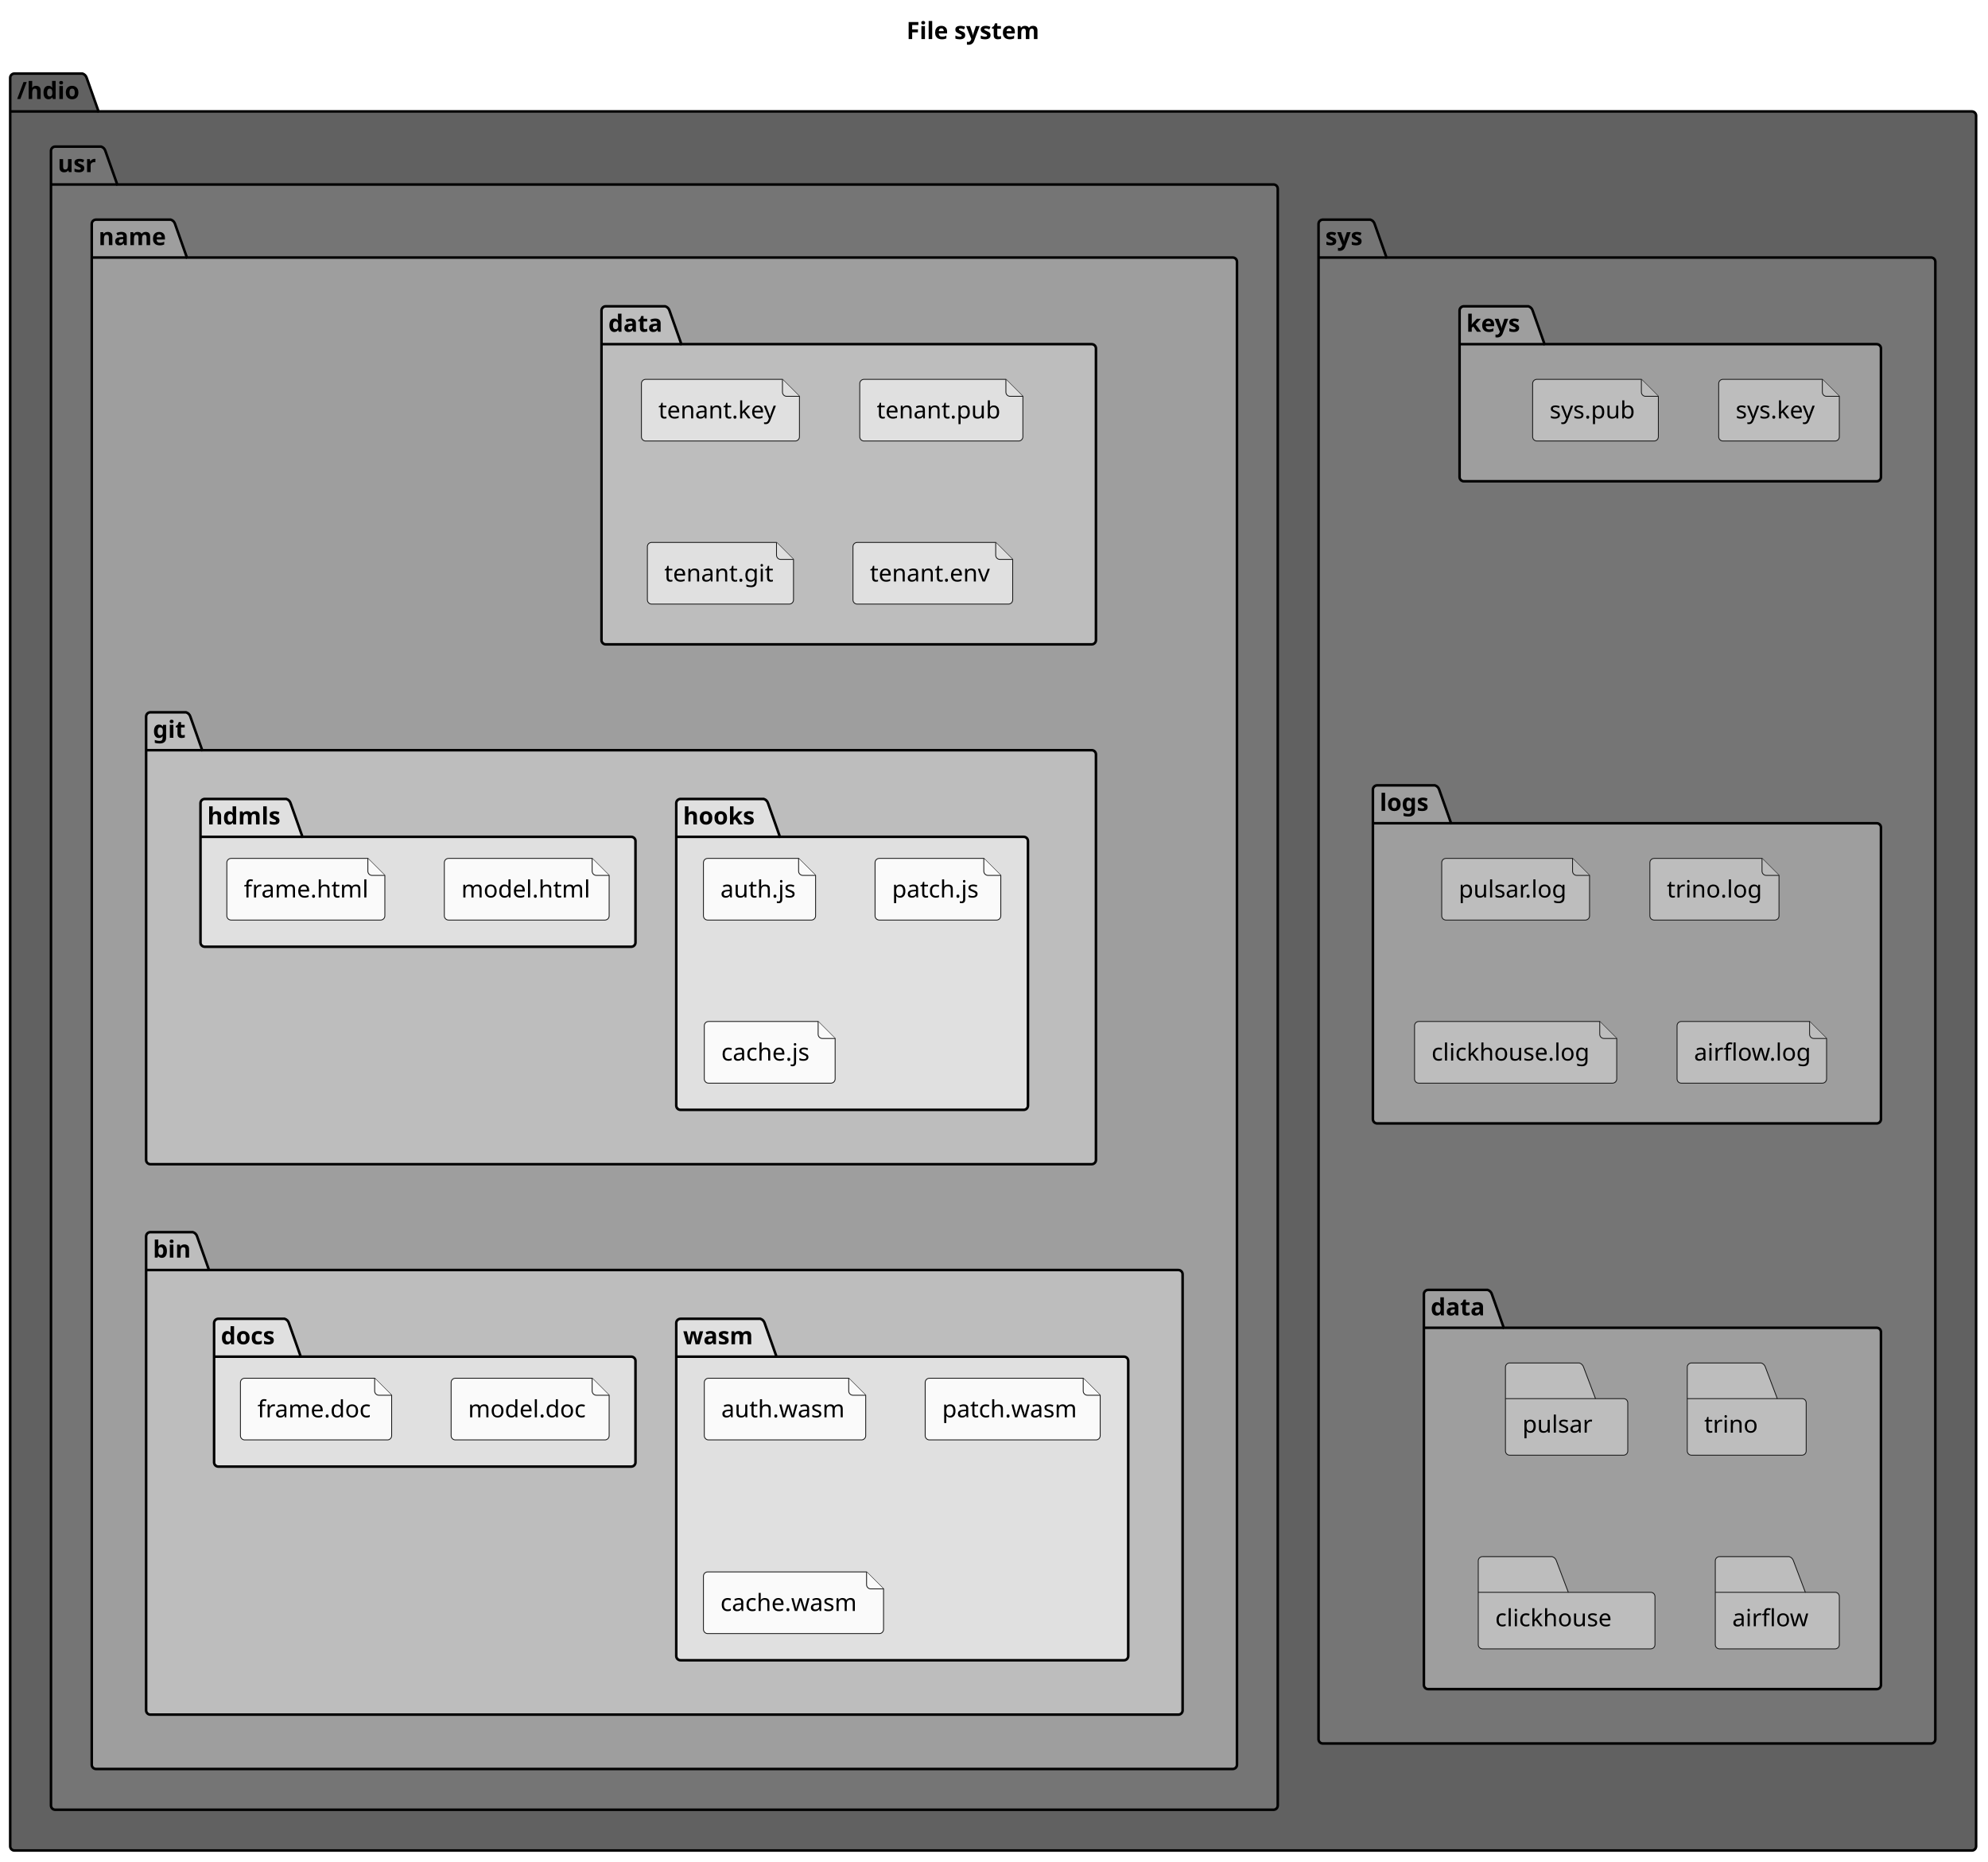
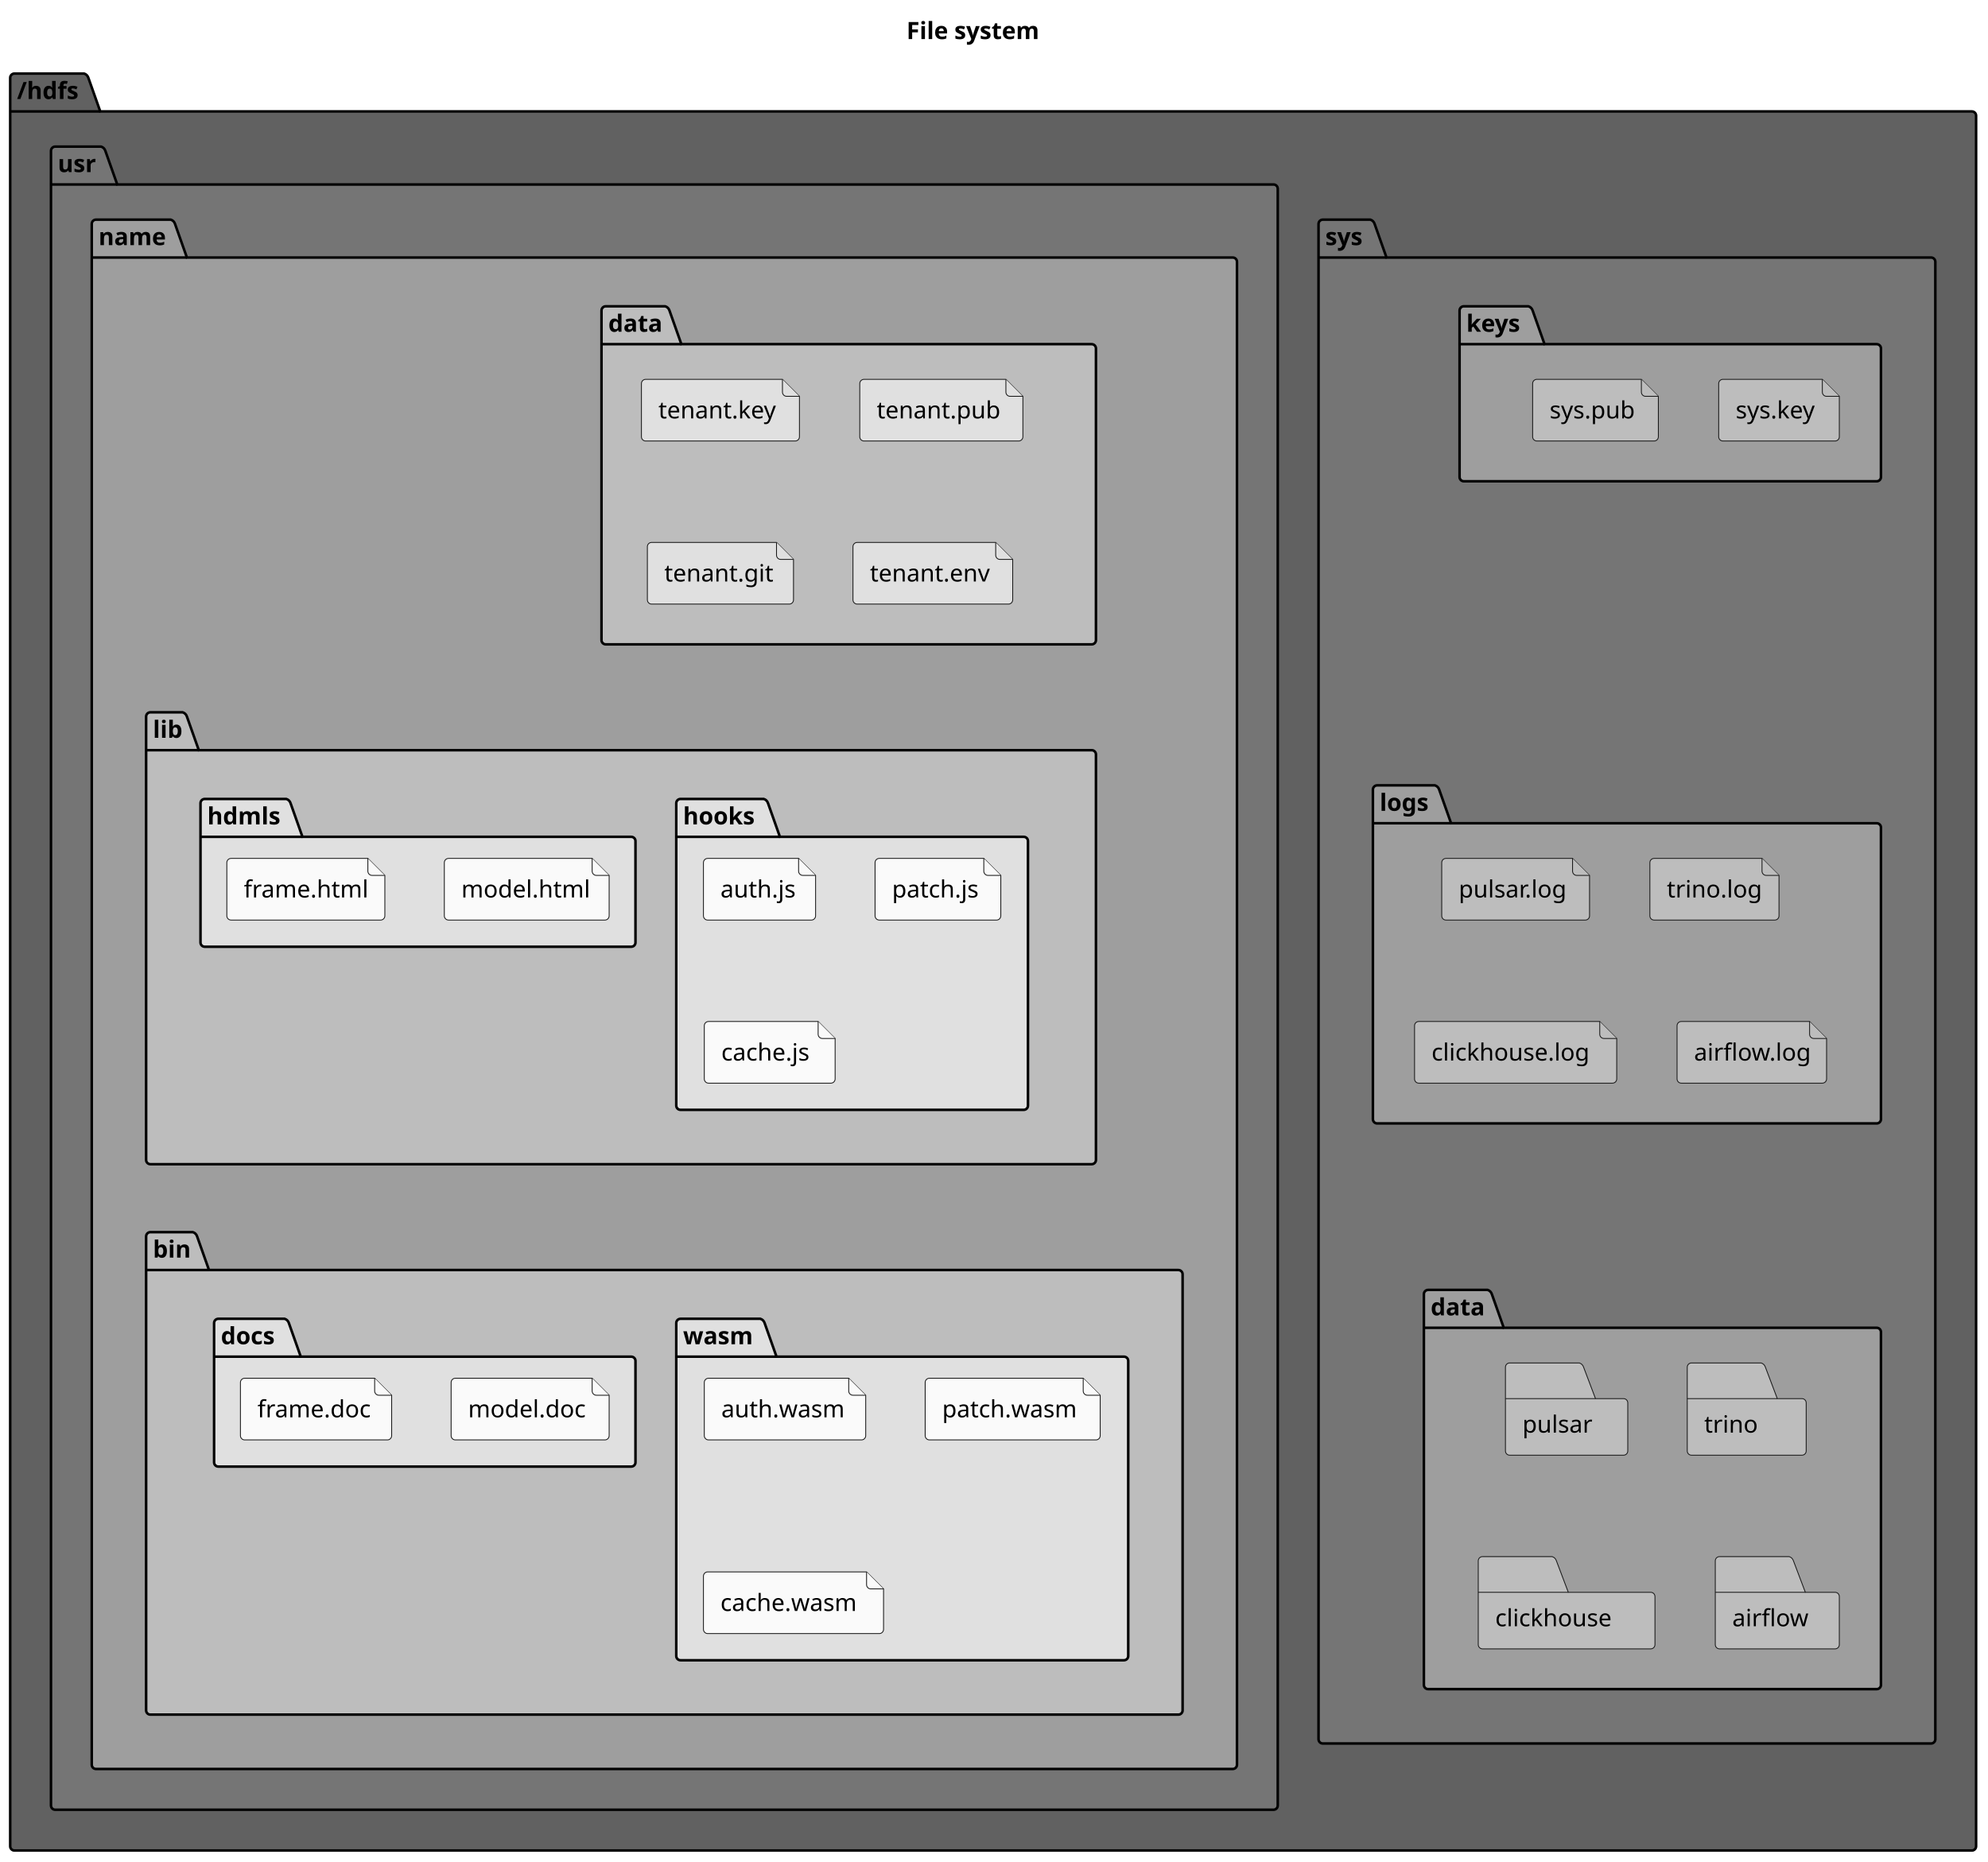
<svg xmlns="http://www.w3.org/2000/svg" contentStyleType="text/css" height="1096px" preserveAspectRatio="none" style="width:1170px;height:1096px;background:#FFFFFF;" version="1.1" viewBox="0 0 1170 1096" width="1170px" zoomAndPan="magnify">
  <defs />
  <g>
    <text fill="#000000" font-family="sans-serif" font-size="14" font-weight="bold" lengthAdjust="spacing" textLength="89" x="533.5" y="22.995">File system</text>
-     <g id="cluster_hdio">
-       <path d="M8.5,43.297 L48.5,43.297 A3.75,3.75 0 0 1 51,45.797 L58,65.594 L1160.5,65.594 A2.5,2.5 0 0 1 1163,68.094 L1163,1086.797 A2.5,2.5 0 0 1 1160.5,1089.297 L8.5,1089.297 A2.5,2.5 0 0 1 6,1086.797 L6,45.797 A2.5,2.5 0 0 1 8.5,43.297 " fill="#616161" style="stroke:#000000;stroke-width:1.5;" />
-       <line style="stroke:#000000;stroke-width:1.5;" x1="6" x2="58" y1="65.594" y2="65.594" />
-       <text fill="#000000" font-family="sans-serif" font-size="14" font-weight="bold" lengthAdjust="spacing" textLength="39" x="10" y="58.292">/hdio</text>
+     <g id="cluster_hdfs">
+       <path d="M8.5,43.297 L49.5,43.297 A3.75,3.75 0 0 1 52,45.797 L59,65.594 L1160.5,65.594 A2.5,2.5 0 0 1 1163,68.094 L1163,1086.797 A2.5,2.5 0 0 1 1160.5,1089.297 L8.5,1089.297 A2.5,2.5 0 0 1 6,1086.797 L6,45.797 A2.5,2.5 0 0 1 8.5,43.297 " fill="#616161" style="stroke:#000000;stroke-width:1.5;" />
+       <line style="stroke:#000000;stroke-width:1.5;" x1="6" x2="59" y1="65.594" y2="65.594" />
+       <text fill="#000000" font-family="sans-serif" font-size="14" font-weight="bold" lengthAdjust="spacing" textLength="40" x="10" y="58.292">/hdfs</text>
    </g>
    <g id="cluster_sys">
      <path d="M778.5,129.297 L806.5,129.297 A3.75,3.75 0 0 1 809,131.797 L816,151.594 L1136.5,151.594 A2.5,2.5 0 0 1 1139,154.094 L1139,1023.797 A2.5,2.5 0 0 1 1136.5,1026.297 L778.5,1026.297 A2.5,2.5 0 0 1 776,1023.797 L776,131.797 A2.5,2.5 0 0 1 778.5,129.297 " fill="#757575" style="stroke:#000000;stroke-width:1.5;" />
      <line style="stroke:#000000;stroke-width:1.5;" x1="776" x2="816" y1="151.594" y2="151.594" />
      <text fill="#000000" font-family="sans-serif" font-size="14" font-weight="bold" lengthAdjust="spacing" textLength="27" x="780" y="144.292">sys</text>
    </g>
    <g id="cluster_sys_keys">
      <path d="M861.5,180.297 L899.5,180.297 A3.75,3.75 0 0 1 902,182.797 L909,202.594 L1104.5,202.594 A2.5,2.5 0 0 1 1107,205.094 L1107,280.797 A2.5,2.5 0 0 1 1104.5,283.297 L861.5,283.297 A2.5,2.5 0 0 1 859,280.797 L859,182.797 A2.5,2.5 0 0 1 861.5,180.297 " fill="#9E9E9E" style="stroke:#000000;stroke-width:1.5;" />
      <line style="stroke:#000000;stroke-width:1.5;" x1="859" x2="909" y1="202.594" y2="202.594" />
      <text fill="#000000" font-family="sans-serif" font-size="14" font-weight="bold" lengthAdjust="spacing" textLength="37" x="863" y="195.292">keys</text>
    </g>
    <g id="cluster_sys_logs">
      <path d="M810.5,462.297 L844.5,462.297 A3.75,3.75 0 0 1 847,464.797 L854,484.594 L1104.5,484.594 A2.5,2.5 0 0 1 1107,487.094 L1107,658.797 A2.5,2.5 0 0 1 1104.5,661.297 L810.5,661.297 A2.5,2.5 0 0 1 808,658.797 L808,464.797 A2.5,2.5 0 0 1 810.5,462.297 " fill="#9E9E9E" style="stroke:#000000;stroke-width:1.5;" />
      <line style="stroke:#000000;stroke-width:1.5;" x1="808" x2="854" y1="484.594" y2="484.594" />
      <text fill="#000000" font-family="sans-serif" font-size="14" font-weight="bold" lengthAdjust="spacing" textLength="33" x="812" y="477.292">logs</text>
    </g>
    <g id="cluster_sys_data">
      <path d="M840.5,759.297 L875.5,759.297 A3.75,3.75 0 0 1 878,761.797 L885,781.594 L1104.5,781.594 A2.5,2.5 0 0 1 1107,784.094 L1107,991.797 A2.5,2.5 0 0 1 1104.5,994.297 L840.5,994.297 A2.5,2.5 0 0 1 838,991.797 L838,761.797 A2.5,2.5 0 0 1 840.5,759.297 " fill="#9E9E9E" style="stroke:#000000;stroke-width:1.5;" />
      <line style="stroke:#000000;stroke-width:1.5;" x1="838" x2="885" y1="781.594" y2="781.594" />
      <text fill="#000000" font-family="sans-serif" font-size="14" font-weight="bold" lengthAdjust="spacing" textLength="34" x="842" y="774.292">data</text>
    </g>
    <g id="cluster_usr">
      <path d="M32.5,86.297 L59.5,86.297 A3.75,3.75 0 0 1 62,88.797 L69,108.594 L749.5,108.594 A2.5,2.5 0 0 1 752,111.094 L752,1062.797 A2.5,2.5 0 0 1 749.5,1065.297 L32.5,1065.297 A2.5,2.5 0 0 1 30,1062.797 L30,88.797 A2.5,2.5 0 0 1 32.5,86.297 " fill="#757575" style="stroke:#000000;stroke-width:1.5;" />
      <line style="stroke:#000000;stroke-width:1.5;" x1="30" x2="69" y1="108.594" y2="108.594" />
      <text fill="#000000" font-family="sans-serif" font-size="14" font-weight="bold" lengthAdjust="spacing" textLength="26" x="34" y="101.292">usr</text>
    </g>
    <g id="cluster_name">
      <path d="M56.5,129.297 L100.5,129.297 A3.75,3.75 0 0 1 103,131.797 L110,151.594 L725.5,151.594 A2.5,2.5 0 0 1 728,154.094 L728,1038.797 A2.5,2.5 0 0 1 725.5,1041.297 L56.5,1041.297 A2.5,2.5 0 0 1 54,1038.797 L54,131.797 A2.5,2.5 0 0 1 56.5,129.297 " fill="#9E9E9E" style="stroke:#000000;stroke-width:1.5;" />
      <line style="stroke:#000000;stroke-width:1.5;" x1="54" x2="110" y1="151.594" y2="151.594" />
      <text fill="#000000" font-family="sans-serif" font-size="14" font-weight="bold" lengthAdjust="spacing" textLength="43" x="58" y="144.292">name</text>
    </g>
    <g id="cluster_usr_data">
      <path d="M356.5,180.297 L391.5,180.297 A3.75,3.75 0 0 1 394,182.797 L401,202.594 L642.5,202.594 A2.5,2.5 0 0 1 645,205.094 L645,376.797 A2.5,2.5 0 0 1 642.5,379.297 L356.5,379.297 A2.5,2.5 0 0 1 354,376.797 L354,182.797 A2.5,2.5 0 0 1 356.5,180.297 " fill="#BDBDBD" style="stroke:#000000;stroke-width:1.5;" />
      <line style="stroke:#000000;stroke-width:1.5;" x1="354" x2="401" y1="202.594" y2="202.594" />
      <text fill="#000000" font-family="sans-serif" font-size="14" font-weight="bold" lengthAdjust="spacing" textLength="34" x="358" y="195.292">data</text>
    </g>
-     <g id="cluster_usr_git">
-       <path d="M88.5,419.297 L109.5,419.297 A3.75,3.75 0 0 1 112,421.797 L119,441.594 L642.5,441.594 A2.5,2.5 0 0 1 645,444.094 L645,682.797 A2.5,2.5 0 0 1 642.5,685.297 L88.5,685.297 A2.5,2.5 0 0 1 86,682.797 L86,421.797 A2.5,2.5 0 0 1 88.5,419.297 " fill="#BDBDBD" style="stroke:#000000;stroke-width:1.5;" />
-       <line style="stroke:#000000;stroke-width:1.5;" x1="86" x2="119" y1="441.594" y2="441.594" />
-       <text fill="#000000" font-family="sans-serif" font-size="14" font-weight="bold" lengthAdjust="spacing" textLength="20" x="90" y="434.292">git</text>
+     <g id="cluster_usr_lib">
+       <path d="M88.5,419.297 L107.5,419.297 A3.75,3.75 0 0 1 110,421.797 L117,441.594 L642.5,441.594 A2.5,2.5 0 0 1 645,444.094 L645,682.797 A2.5,2.5 0 0 1 642.5,685.297 L88.5,685.297 A2.5,2.5 0 0 1 86,682.797 L86,421.797 A2.5,2.5 0 0 1 88.5,419.297 " fill="#BDBDBD" style="stroke:#000000;stroke-width:1.5;" />
+       <line style="stroke:#000000;stroke-width:1.5;" x1="86" x2="117" y1="441.594" y2="441.594" />
+       <text fill="#000000" font-family="sans-serif" font-size="14" font-weight="bold" lengthAdjust="spacing" textLength="18" x="90" y="434.292">lib</text>
    </g>
    <g id="cluster_hooks">
      <path d="M400.5,470.297 L449.5,470.297 A3.75,3.75 0 0 1 452,472.797 L459,492.594 L602.5,492.594 A2.5,2.5 0 0 1 605,495.094 L605,650.797 A2.5,2.5 0 0 1 602.5,653.297 L400.5,653.297 A2.5,2.5 0 0 1 398,650.797 L398,472.797 A2.5,2.5 0 0 1 400.5,470.297 " fill="#E0E0E0" style="stroke:#000000;stroke-width:1.5;" />
      <line style="stroke:#000000;stroke-width:1.5;" x1="398" x2="459" y1="492.594" y2="492.594" />
      <text fill="#000000" font-family="sans-serif" font-size="14" font-weight="bold" lengthAdjust="spacing" textLength="48" x="402" y="485.292">hooks</text>
    </g>
    <g id="cluster_hdmls">
      <path d="M120.5,470.297 L168.5,470.297 A3.75,3.75 0 0 1 171,472.797 L178,492.594 L371.5,492.594 A2.5,2.5 0 0 1 374,495.094 L374,554.797 A2.5,2.5 0 0 1 371.5,557.297 L120.5,557.297 A2.5,2.5 0 0 1 118,554.797 L118,472.797 A2.5,2.5 0 0 1 120.5,470.297 " fill="#E0E0E0" style="stroke:#000000;stroke-width:1.5;" />
      <line style="stroke:#000000;stroke-width:1.5;" x1="118" x2="178" y1="492.594" y2="492.594" />
      <text fill="#000000" font-family="sans-serif" font-size="14" font-weight="bold" lengthAdjust="spacing" textLength="47" x="122" y="485.292">hdmls</text>
    </g>
    <g id="cluster_usr_bin">
      <path d="M88.5,725.297 L113.5,725.297 A3.75,3.75 0 0 1 116,727.797 L123,747.594 L693.5,747.594 A2.5,2.5 0 0 1 696,750.094 L696,1006.797 A2.5,2.5 0 0 1 693.5,1009.297 L88.5,1009.297 A2.5,2.5 0 0 1 86,1006.797 L86,727.797 A2.5,2.5 0 0 1 88.5,725.297 " fill="#BDBDBD" style="stroke:#000000;stroke-width:1.5;" />
      <line style="stroke:#000000;stroke-width:1.5;" x1="86" x2="123" y1="747.594" y2="747.594" />
      <text fill="#000000" font-family="sans-serif" font-size="14" font-weight="bold" lengthAdjust="spacing" textLength="24" x="90" y="740.292">bin</text>
    </g>
    <g id="cluster_wasm">
      <path d="M400.5,776.297 L447.5,776.297 A3.75,3.75 0 0 1 450,778.797 L457,798.594 L661.5,798.594 A2.5,2.5 0 0 1 664,801.094 L664,974.797 A2.5,2.5 0 0 1 661.5,977.297 L400.5,977.297 A2.5,2.5 0 0 1 398,974.797 L398,778.797 A2.5,2.5 0 0 1 400.5,776.297 " fill="#E0E0E0" style="stroke:#000000;stroke-width:1.5;" />
      <line style="stroke:#000000;stroke-width:1.5;" x1="398" x2="457" y1="798.594" y2="798.594" />
      <text fill="#000000" font-family="sans-serif" font-size="14" font-weight="bold" lengthAdjust="spacing" textLength="46" x="402" y="791.292">wasm</text>
    </g>
    <g id="cluster_docs">
      <path d="M128.5,776.297 L167.5,776.297 A3.75,3.75 0 0 1 170,778.797 L177,798.594 L371.5,798.594 A2.5,2.5 0 0 1 374,801.094 L374,860.797 A2.5,2.5 0 0 1 371.5,863.297 L128.5,863.297 A2.5,2.5 0 0 1 126,860.797 L126,778.797 A2.5,2.5 0 0 1 128.5,776.297 " fill="#E0E0E0" style="stroke:#000000;stroke-width:1.5;" />
      <line style="stroke:#000000;stroke-width:1.5;" x1="126" x2="177" y1="798.594" y2="798.594" />
      <text fill="#000000" font-family="sans-serif" font-size="14" font-weight="bold" lengthAdjust="spacing" textLength="38" x="130" y="791.292">docs</text>
    </g>
    <g id="elem_sys_key">
      <path d="M1011.5,225.797 L1011.5,257.094 A2.5,2.5 0 0 0 1014,259.594 L1080,259.594 A2.5,2.5 0 0 0 1082.5,257.094 L1082.5,233.297 L1072.5,223.297 L1014,223.297 A2.5,2.5 0 0 0 1011.5,225.797 " fill="#BDBDBD" style="stroke:#181818;stroke-width:0.5;" />
      <path d="M1072.5,223.297 L1072.5,230.797 A2.5,2.5 0 0 0 1075,233.297 L1082.5,233.297 " fill="#BDBDBD" style="stroke:#181818;stroke-width:0.5;" />
      <text fill="#000000" font-family="sans-serif" font-size="14" lengthAdjust="spacing" textLength="51" x="1021.5" y="246.292">sys.key</text>
    </g>
    <g id="elem_sys_pub">
      <path d="M902,225.797 L902,257.094 A2.5,2.5 0 0 0 904.5,259.594 L973.5,259.594 A2.5,2.5 0 0 0 976,257.094 L976,233.297 L966,223.297 L904.5,223.297 A2.5,2.5 0 0 0 902,225.797 " fill="#BDBDBD" style="stroke:#181818;stroke-width:0.5;" />
      <path d="M966,223.297 L966,230.797 A2.5,2.5 0 0 0 968.5,233.297 L976,233.297 " fill="#BDBDBD" style="stroke:#181818;stroke-width:0.5;" />
      <text fill="#000000" font-family="sans-serif" font-size="14" lengthAdjust="spacing" textLength="54" x="912" y="246.292">sys.pub</text>
    </g>
    <g id="elem_pulsar_log">
      <path d="M848.5,507.797 L848.5,539.094 A2.5,2.5 0 0 0 851,541.594 L933,541.594 A2.5,2.5 0 0 0 935.5,539.094 L935.5,515.297 L925.5,505.297 L851,505.297 A2.5,2.5 0 0 0 848.5,507.797 " fill="#BDBDBD" style="stroke:#181818;stroke-width:0.5;" />
      <path d="M925.5,505.297 L925.5,512.797 A2.5,2.5 0 0 0 928,515.297 L935.5,515.297 " fill="#BDBDBD" style="stroke:#181818;stroke-width:0.5;" />
      <text fill="#000000" font-family="sans-serif" font-size="14" lengthAdjust="spacing" textLength="67" x="858.5" y="528.292">pulsar.log</text>
    </g>
    <g id="elem_trino_log">
      <path d="M971,507.797 L971,539.094 A2.5,2.5 0 0 0 973.5,541.594 L1044.5,541.594 A2.5,2.5 0 0 0 1047,539.094 L1047,515.297 L1037,505.297 L973.5,505.297 A2.5,2.5 0 0 0 971,507.797 " fill="#BDBDBD" style="stroke:#181818;stroke-width:0.5;" />
      <path d="M1037,505.297 L1037,512.797 A2.5,2.5 0 0 0 1039.5,515.297 L1047,515.297 " fill="#BDBDBD" style="stroke:#181818;stroke-width:0.5;" />
      <text fill="#000000" font-family="sans-serif" font-size="14" lengthAdjust="spacing" textLength="56" x="981" y="528.292">trino.log</text>
    </g>
    <g id="elem_clickhouse_log">
      <path d="M832.5,603.797 L832.5,635.094 A2.5,2.5 0 0 0 835,637.594 L949,637.594 A2.5,2.5 0 0 0 951.5,635.094 L951.5,611.297 L941.5,601.297 L835,601.297 A2.5,2.5 0 0 0 832.5,603.797 " fill="#BDBDBD" style="stroke:#181818;stroke-width:0.5;" />
      <path d="M941.5,601.297 L941.5,608.797 A2.5,2.5 0 0 0 944,611.297 L951.5,611.297 " fill="#BDBDBD" style="stroke:#181818;stroke-width:0.5;" />
      <text fill="#000000" font-family="sans-serif" font-size="14" lengthAdjust="spacing" textLength="99" x="842.5" y="624.292">clickhouse.log</text>
    </g>
    <g id="elem_airflow.log">
      <path d="M987,603.797 L987,635.094 A2.5,2.5 0 0 0 989.5,637.594 L1072.5,637.594 A2.5,2.5 0 0 0 1075,635.094 L1075,611.297 L1065,601.297 L989.5,601.297 A2.5,2.5 0 0 0 987,603.797 " fill="#BDBDBD" style="stroke:#181818;stroke-width:0.5;" />
      <path d="M1065,601.297 L1065,608.797 A2.5,2.5 0 0 0 1067.5,611.297 L1075,611.297 " fill="#BDBDBD" style="stroke:#181818;stroke-width:0.5;" />
      <text fill="#000000" font-family="sans-serif" font-size="14" lengthAdjust="spacing" textLength="68" x="997" y="624.292">airflow.log</text>
    </g>
    <g id="elem_pulsar_data">
      <path d="M888.5,802.297 L929.5,802.297 A3.75,3.75 0 0 1 932,804.797 L939,823.297 L955.5,823.297 A2.5,2.5 0 0 1 958,825.797 L958,854.094 A2.5,2.5 0 0 1 955.5,856.594 L888.5,856.594 A2.5,2.5 0 0 1 886,854.094 L886,804.797 A2.5,2.5 0 0 1 888.5,802.297 " fill="#BDBDBD" style="stroke:#181818;stroke-width:0.5;" />
      <line style="stroke:#181818;stroke-width:0.5;" x1="886" x2="939" y1="823.297" y2="823.297" />
      <text fill="#000000" font-family="sans-serif" font-size="14" lengthAdjust="spacing" textLength="42" x="896" y="843.292">pulsar</text>
    </g>
    <g id="elem_trino_data">
      <path d="M995.5,802.297 L1036.5,802.297 A3.75,3.75 0 0 1 1039,804.797 L1046,823.297 L1060.5,823.297 A2.5,2.5 0 0 1 1063,825.797 L1063,854.094 A2.5,2.5 0 0 1 1060.5,856.594 L995.5,856.594 A2.5,2.5 0 0 1 993,854.094 L993,804.797 A2.5,2.5 0 0 1 995.5,802.297 " fill="#BDBDBD" style="stroke:#181818;stroke-width:0.5;" />
      <line style="stroke:#181818;stroke-width:0.5;" x1="993" x2="1046" y1="823.297" y2="823.297" />
      <text fill="#000000" font-family="sans-serif" font-size="14" lengthAdjust="spacing" textLength="31" x="1003" y="843.292">trino</text>
    </g>
    <g id="elem_clickhouse_data">
      <path d="M872.5,916.297 L913.5,916.297 A3.75,3.75 0 0 1 916,918.797 L923,937.297 L971.5,937.297 A2.5,2.5 0 0 1 974,939.797 L974,968.094 A2.5,2.5 0 0 1 971.5,970.594 L872.5,970.594 A2.5,2.5 0 0 1 870,968.094 L870,918.797 A2.5,2.5 0 0 1 872.5,916.297 " fill="#BDBDBD" style="stroke:#181818;stroke-width:0.5;" />
      <line style="stroke:#181818;stroke-width:0.5;" x1="870" x2="923" y1="937.297" y2="937.297" />
      <text fill="#000000" font-family="sans-serif" font-size="14" lengthAdjust="spacing" textLength="74" x="880" y="957.292">clickhouse</text>
    </g>
    <g id="elem_airflow_data">
      <path d="M1012,916.297 L1053,916.297 A3.75,3.75 0 0 1 1055.5,918.797 L1062.5,937.297 L1080,937.297 A2.5,2.5 0 0 1 1082.5,939.797 L1082.5,968.094 A2.5,2.5 0 0 1 1080,970.594 L1012,970.594 A2.5,2.5 0 0 1 1009.5,968.094 L1009.5,918.797 A2.5,2.5 0 0 1 1012,916.297 " fill="#BDBDBD" style="stroke:#181818;stroke-width:0.5;" />
      <line style="stroke:#181818;stroke-width:0.5;" x1="1009.5" x2="1062.5" y1="937.297" y2="937.297" />
      <text fill="#000000" font-family="sans-serif" font-size="14" lengthAdjust="spacing" textLength="43" x="1019.5" y="957.292">airflow</text>
    </g>
    <g id="elem_key">
      <path d="M377.5,225.797 L377.5,257.094 A2.5,2.5 0 0 0 380,259.594 L468,259.594 A2.5,2.5 0 0 0 470.5,257.094 L470.5,233.297 L460.5,223.297 L380,223.297 A2.5,2.5 0 0 0 377.5,225.797 " fill="#E0E0E0" style="stroke:#181818;stroke-width:0.5;" />
      <path d="M460.5,223.297 L460.5,230.797 A2.5,2.5 0 0 0 463,233.297 L470.5,233.297 " fill="#E0E0E0" style="stroke:#181818;stroke-width:0.5;" />
      <text fill="#000000" font-family="sans-serif" font-size="14" lengthAdjust="spacing" textLength="73" x="387.5" y="246.292">tenant.key</text>
    </g>
    <g id="elem_pub">
      <path d="M506,225.797 L506,257.094 A2.5,2.5 0 0 0 508.5,259.594 L599.5,259.594 A2.5,2.5 0 0 0 602,257.094 L602,233.297 L592,223.297 L508.5,223.297 A2.5,2.5 0 0 0 506,225.797 " fill="#E0E0E0" style="stroke:#181818;stroke-width:0.5;" />
      <path d="M592,223.297 L592,230.797 A2.5,2.5 0 0 0 594.5,233.297 L602,233.297 " fill="#E0E0E0" style="stroke:#181818;stroke-width:0.5;" />
      <text fill="#000000" font-family="sans-serif" font-size="14" lengthAdjust="spacing" textLength="76" x="516" y="246.292">tenant.pub</text>
    </g>
    <g id="elem_git">
      <path d="M381,321.797 L381,353.094 A2.5,2.5 0 0 0 383.5,355.594 L464.5,355.594 A2.5,2.5 0 0 0 467,353.094 L467,329.297 L457,319.297 L383.5,319.297 A2.5,2.5 0 0 0 381,321.797 " fill="#E0E0E0" style="stroke:#181818;stroke-width:0.5;" />
      <path d="M457,319.297 L457,326.797 A2.5,2.5 0 0 0 459.5,329.297 L467,329.297 " fill="#E0E0E0" style="stroke:#181818;stroke-width:0.5;" />
      <text fill="#000000" font-family="sans-serif" font-size="14" lengthAdjust="spacing" textLength="66" x="391" y="342.292">tenant.git</text>
    </g>
    <g id="elem_dotenv">
      <path d="M502,321.797 L502,353.094 A2.5,2.5 0 0 0 504.5,355.594 L593.5,355.594 A2.5,2.5 0 0 0 596,353.094 L596,329.297 L586,319.297 L504.5,319.297 A2.5,2.5 0 0 0 502,321.797 " fill="#E0E0E0" style="stroke:#181818;stroke-width:0.5;" />
      <path d="M586,319.297 L586,326.797 A2.5,2.5 0 0 0 588.5,329.297 L596,329.297 " fill="#E0E0E0" style="stroke:#181818;stroke-width:0.5;" />
      <text fill="#000000" font-family="sans-serif" font-size="14" lengthAdjust="spacing" textLength="74" x="512" y="342.292">tenant.env</text>
    </g>
    <g id="elem_auth_js">
      <path d="M414,507.797 L414,539.094 A2.5,2.5 0 0 0 416.5,541.594 L477.5,541.594 A2.5,2.5 0 0 0 480,539.094 L480,515.297 L470,505.297 L416.5,505.297 A2.5,2.5 0 0 0 414,507.797 " fill="#FAFAFA" style="stroke:#181818;stroke-width:0.5;" />
      <path d="M470,505.297 L470,512.797 A2.5,2.5 0 0 0 472.5,515.297 L480,515.297 " fill="#FAFAFA" style="stroke:#181818;stroke-width:0.5;" />
      <text fill="#000000" font-family="sans-serif" font-size="14" lengthAdjust="spacing" textLength="46" x="424" y="528.292">auth.js</text>
    </g>
    <g id="elem_patch_js">
      <path d="M515,507.797 L515,539.094 A2.5,2.5 0 0 0 517.5,541.594 L586.5,541.594 A2.5,2.5 0 0 0 589,539.094 L589,515.297 L579,505.297 L517.5,505.297 A2.5,2.5 0 0 0 515,507.797 " fill="#FAFAFA" style="stroke:#181818;stroke-width:0.5;" />
      <path d="M579,505.297 L579,512.797 A2.5,2.5 0 0 0 581.5,515.297 L589,515.297 " fill="#FAFAFA" style="stroke:#181818;stroke-width:0.5;" />
      <text fill="#000000" font-family="sans-serif" font-size="14" lengthAdjust="spacing" textLength="54" x="525" y="528.292">patch.js</text>
    </g>
    <g id="elem_cache_js">
      <path d="M414.5,603.797 L414.5,635.094 A2.5,2.5 0 0 0 417,637.594 L489,637.594 A2.5,2.5 0 0 0 491.5,635.094 L491.5,611.297 L481.5,601.297 L417,601.297 A2.5,2.5 0 0 0 414.5,603.797 " fill="#FAFAFA" style="stroke:#181818;stroke-width:0.5;" />
      <path d="M481.5,601.297 L481.5,608.797 A2.5,2.5 0 0 0 484,611.297 L491.5,611.297 " fill="#FAFAFA" style="stroke:#181818;stroke-width:0.5;" />
      <text fill="#000000" font-family="sans-serif" font-size="14" lengthAdjust="spacing" textLength="57" x="424.5" y="624.292">cache.js</text>
    </g>
    <g id="elem_model_html">
      <path d="M261.5,507.797 L261.5,539.094 A2.5,2.5 0 0 0 264,541.594 L356,541.594 A2.5,2.5 0 0 0 358.5,539.094 L358.5,515.297 L348.5,505.297 L264,505.297 A2.5,2.5 0 0 0 261.5,507.797 " fill="#FAFAFA" style="stroke:#181818;stroke-width:0.5;" />
      <path d="M348.5,505.297 L348.5,512.797 A2.5,2.5 0 0 0 351,515.297 L358.5,515.297 " fill="#FAFAFA" style="stroke:#181818;stroke-width:0.5;" />
      <text fill="#000000" font-family="sans-serif" font-size="14" lengthAdjust="spacing" textLength="77" x="271.5" y="528.292">model.html</text>
    </g>
    <g id="elem_frame_html">
      <path d="M133.5,507.797 L133.5,539.094 A2.5,2.5 0 0 0 136,541.594 L224,541.594 A2.5,2.5 0 0 0 226.5,539.094 L226.5,515.297 L216.5,505.297 L136,505.297 A2.5,2.5 0 0 0 133.5,507.797 " fill="#FAFAFA" style="stroke:#181818;stroke-width:0.5;" />
      <path d="M216.5,505.297 L216.5,512.797 A2.5,2.5 0 0 0 219,515.297 L226.5,515.297 " fill="#FAFAFA" style="stroke:#181818;stroke-width:0.5;" />
      <text fill="#000000" font-family="sans-serif" font-size="14" lengthAdjust="spacing" textLength="73" x="143.5" y="528.292">frame.html</text>
    </g>
    <g id="elem_auth_wasm">
      <path d="M414.5,813.797 L414.5,845.094 A2.5,2.5 0 0 0 417,847.594 L507,847.594 A2.5,2.5 0 0 0 509.5,845.094 L509.5,821.297 L499.5,811.297 L417,811.297 A2.5,2.5 0 0 0 414.5,813.797 " fill="#FAFAFA" style="stroke:#181818;stroke-width:0.5;" />
      <path d="M499.5,811.297 L499.5,818.797 A2.5,2.5 0 0 0 502,821.297 L509.5,821.297 " fill="#FAFAFA" style="stroke:#181818;stroke-width:0.5;" />
      <text fill="#000000" font-family="sans-serif" font-size="14" lengthAdjust="spacing" textLength="75" x="424.5" y="834.292">auth.wasm</text>
    </g>
    <g id="elem_patch_wasm">
      <path d="M544.5,813.797 L544.5,845.094 A2.5,2.5 0 0 0 547,847.594 L645,847.594 A2.5,2.5 0 0 0 647.5,845.094 L647.5,821.297 L637.5,811.297 L547,811.297 A2.5,2.5 0 0 0 544.5,813.797 " fill="#FAFAFA" style="stroke:#181818;stroke-width:0.5;" />
      <path d="M637.5,811.297 L637.5,818.797 A2.5,2.5 0 0 0 640,821.297 L647.5,821.297 " fill="#FAFAFA" style="stroke:#181818;stroke-width:0.5;" />
      <text fill="#000000" font-family="sans-serif" font-size="14" lengthAdjust="spacing" textLength="83" x="554.5" y="834.292">patch.wasm</text>
    </g>
    <g id="elem_cache_wasm">
      <path d="M414,927.797 L414,959.094 A2.5,2.5 0 0 0 416.5,961.594 L517.5,961.594 A2.5,2.5 0 0 0 520,959.094 L520,935.297 L510,925.297 L416.5,925.297 A2.5,2.5 0 0 0 414,927.797 " fill="#FAFAFA" style="stroke:#181818;stroke-width:0.5;" />
      <path d="M510,925.297 L510,932.797 A2.5,2.5 0 0 0 512.5,935.297 L520,935.297 " fill="#FAFAFA" style="stroke:#181818;stroke-width:0.5;" />
      <text fill="#000000" font-family="sans-serif" font-size="14" lengthAdjust="spacing" textLength="86" x="424" y="948.292">cache.wasm</text>
    </g>
    <g id="elem_model_doc">
      <path d="M265.5,813.797 L265.5,845.094 A2.5,2.5 0 0 0 268,847.594 L356,847.594 A2.5,2.5 0 0 0 358.5,845.094 L358.5,821.297 L348.5,811.297 L268,811.297 A2.5,2.5 0 0 0 265.5,813.797 " fill="#FAFAFA" style="stroke:#181818;stroke-width:0.5;" />
      <path d="M348.5,811.297 L348.5,818.797 A2.5,2.5 0 0 0 351,821.297 L358.5,821.297 " fill="#FAFAFA" style="stroke:#181818;stroke-width:0.5;" />
      <text fill="#000000" font-family="sans-serif" font-size="14" lengthAdjust="spacing" textLength="73" x="275.5" y="834.292">model.doc</text>
    </g>
    <g id="elem_frame_doc">
      <path d="M141.5,813.797 L141.5,845.094 A2.5,2.5 0 0 0 144,847.594 L228,847.594 A2.5,2.5 0 0 0 230.5,845.094 L230.5,821.297 L220.5,811.297 L144,811.297 A2.5,2.5 0 0 0 141.5,813.797 " fill="#FAFAFA" style="stroke:#181818;stroke-width:0.5;" />
      <path d="M220.5,811.297 L220.5,818.797 A2.5,2.5 0 0 0 223,821.297 L230.5,821.297 " fill="#FAFAFA" style="stroke:#181818;stroke-width:0.5;" />
      <text fill="#000000" font-family="sans-serif" font-size="14" lengthAdjust="spacing" textLength="69" x="151.5" y="834.292">frame.doc</text>
    </g>
  </g>
</svg>
